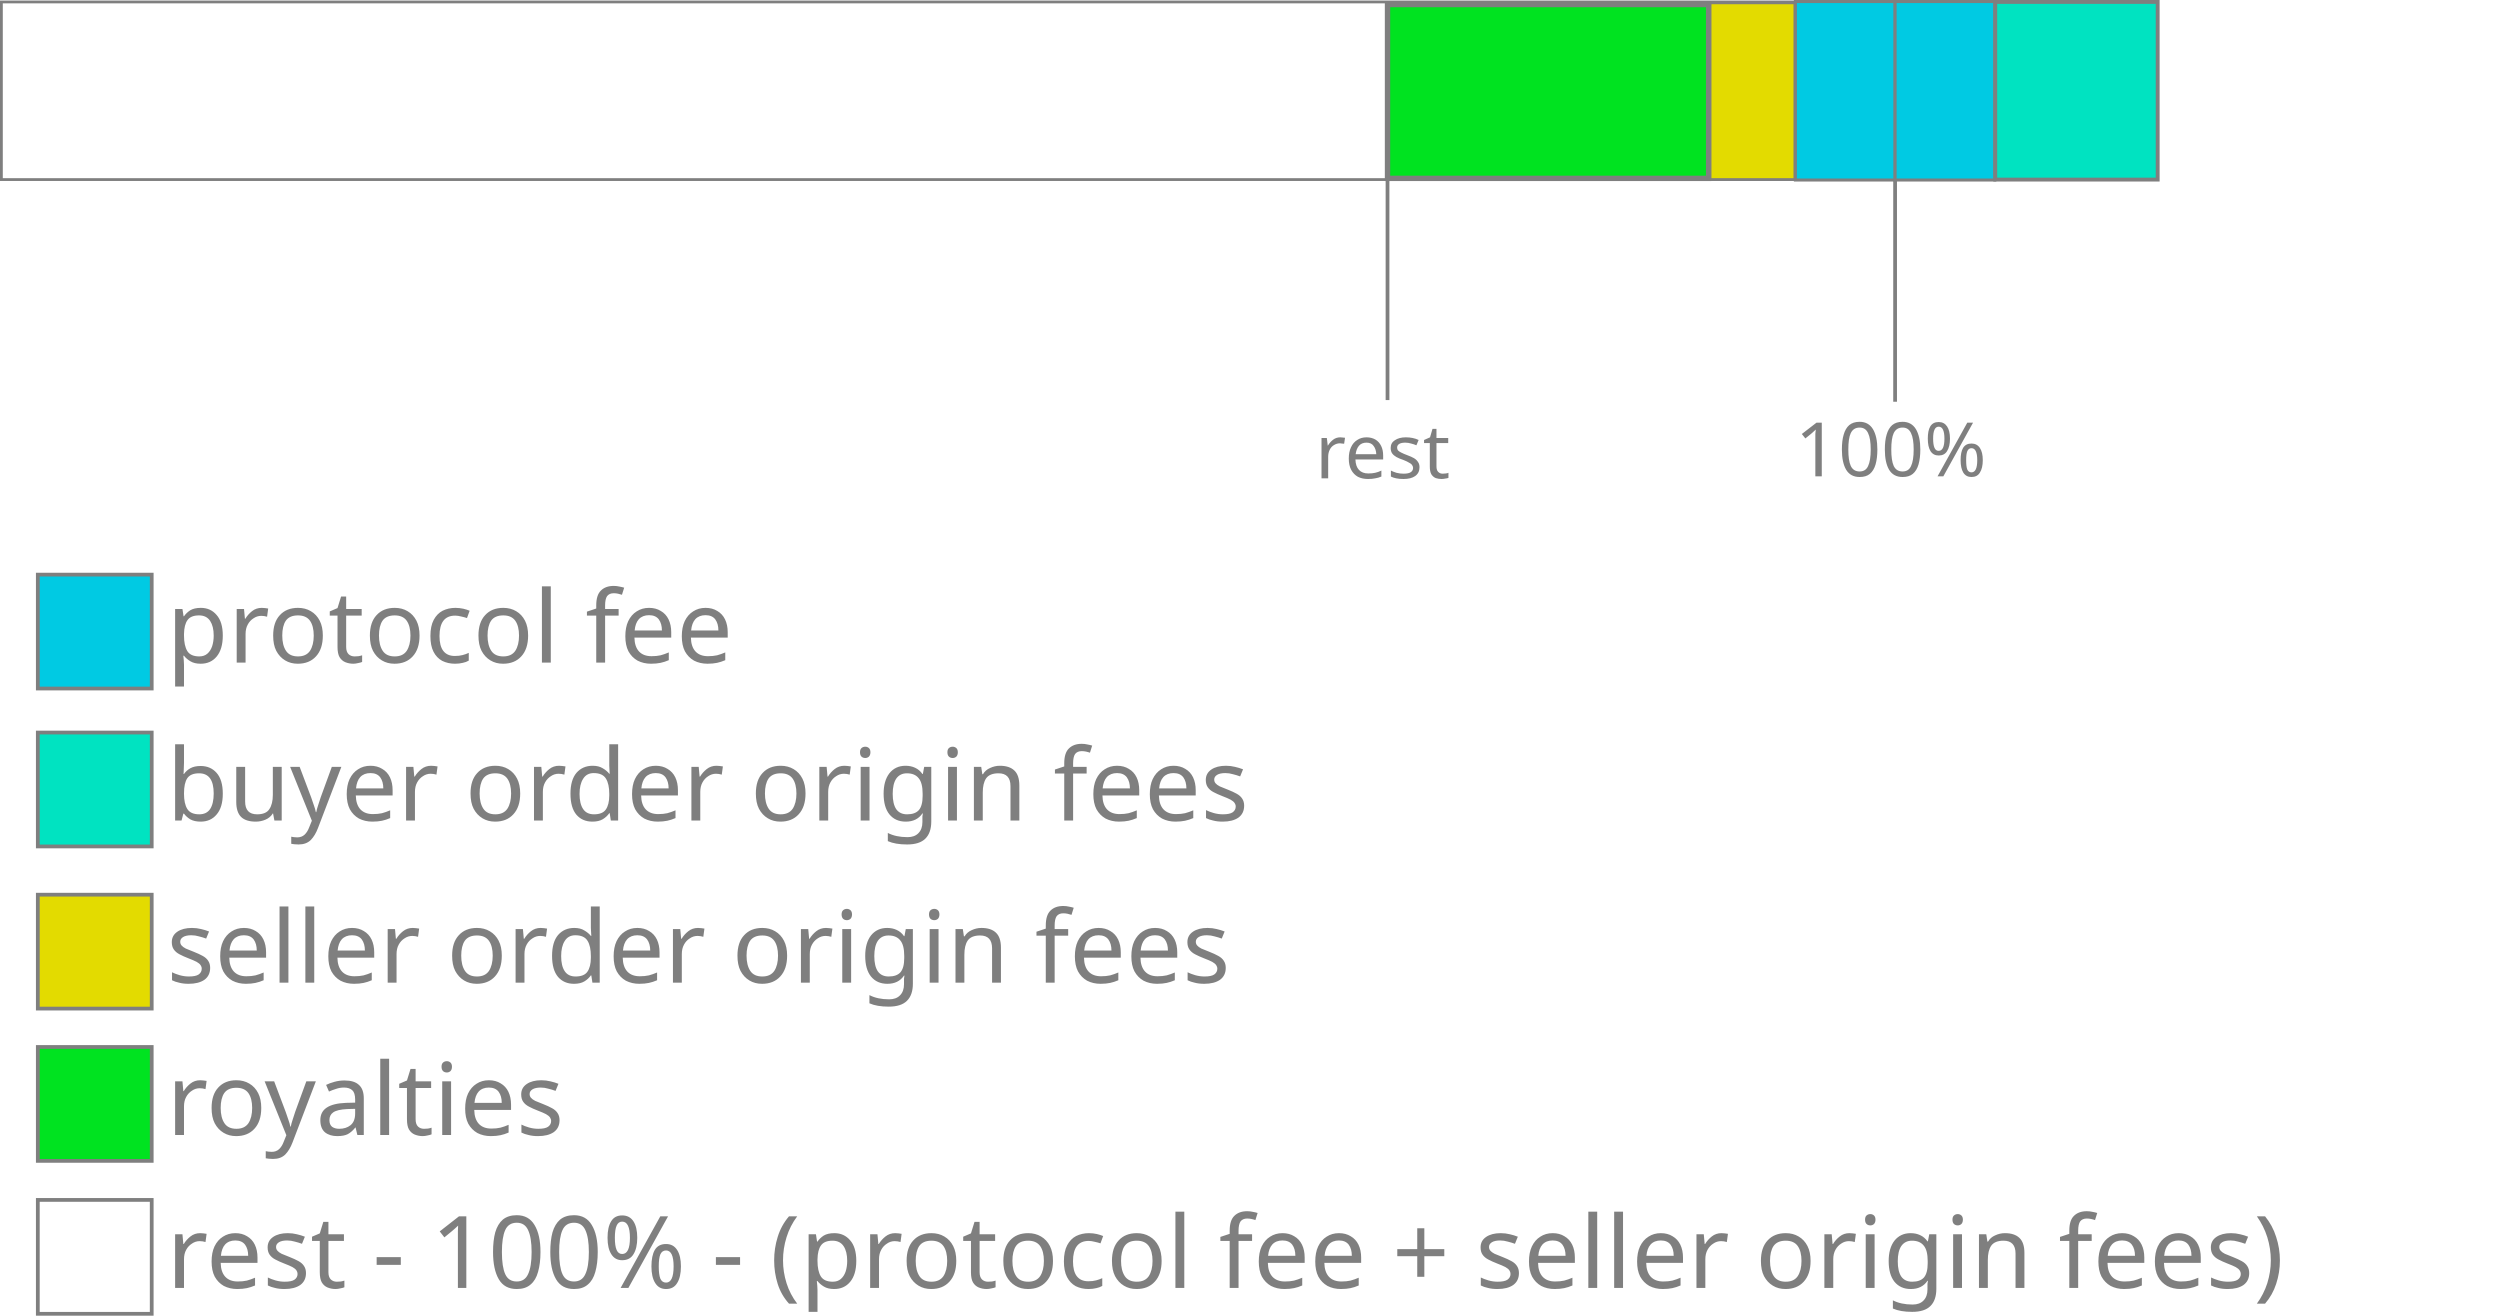
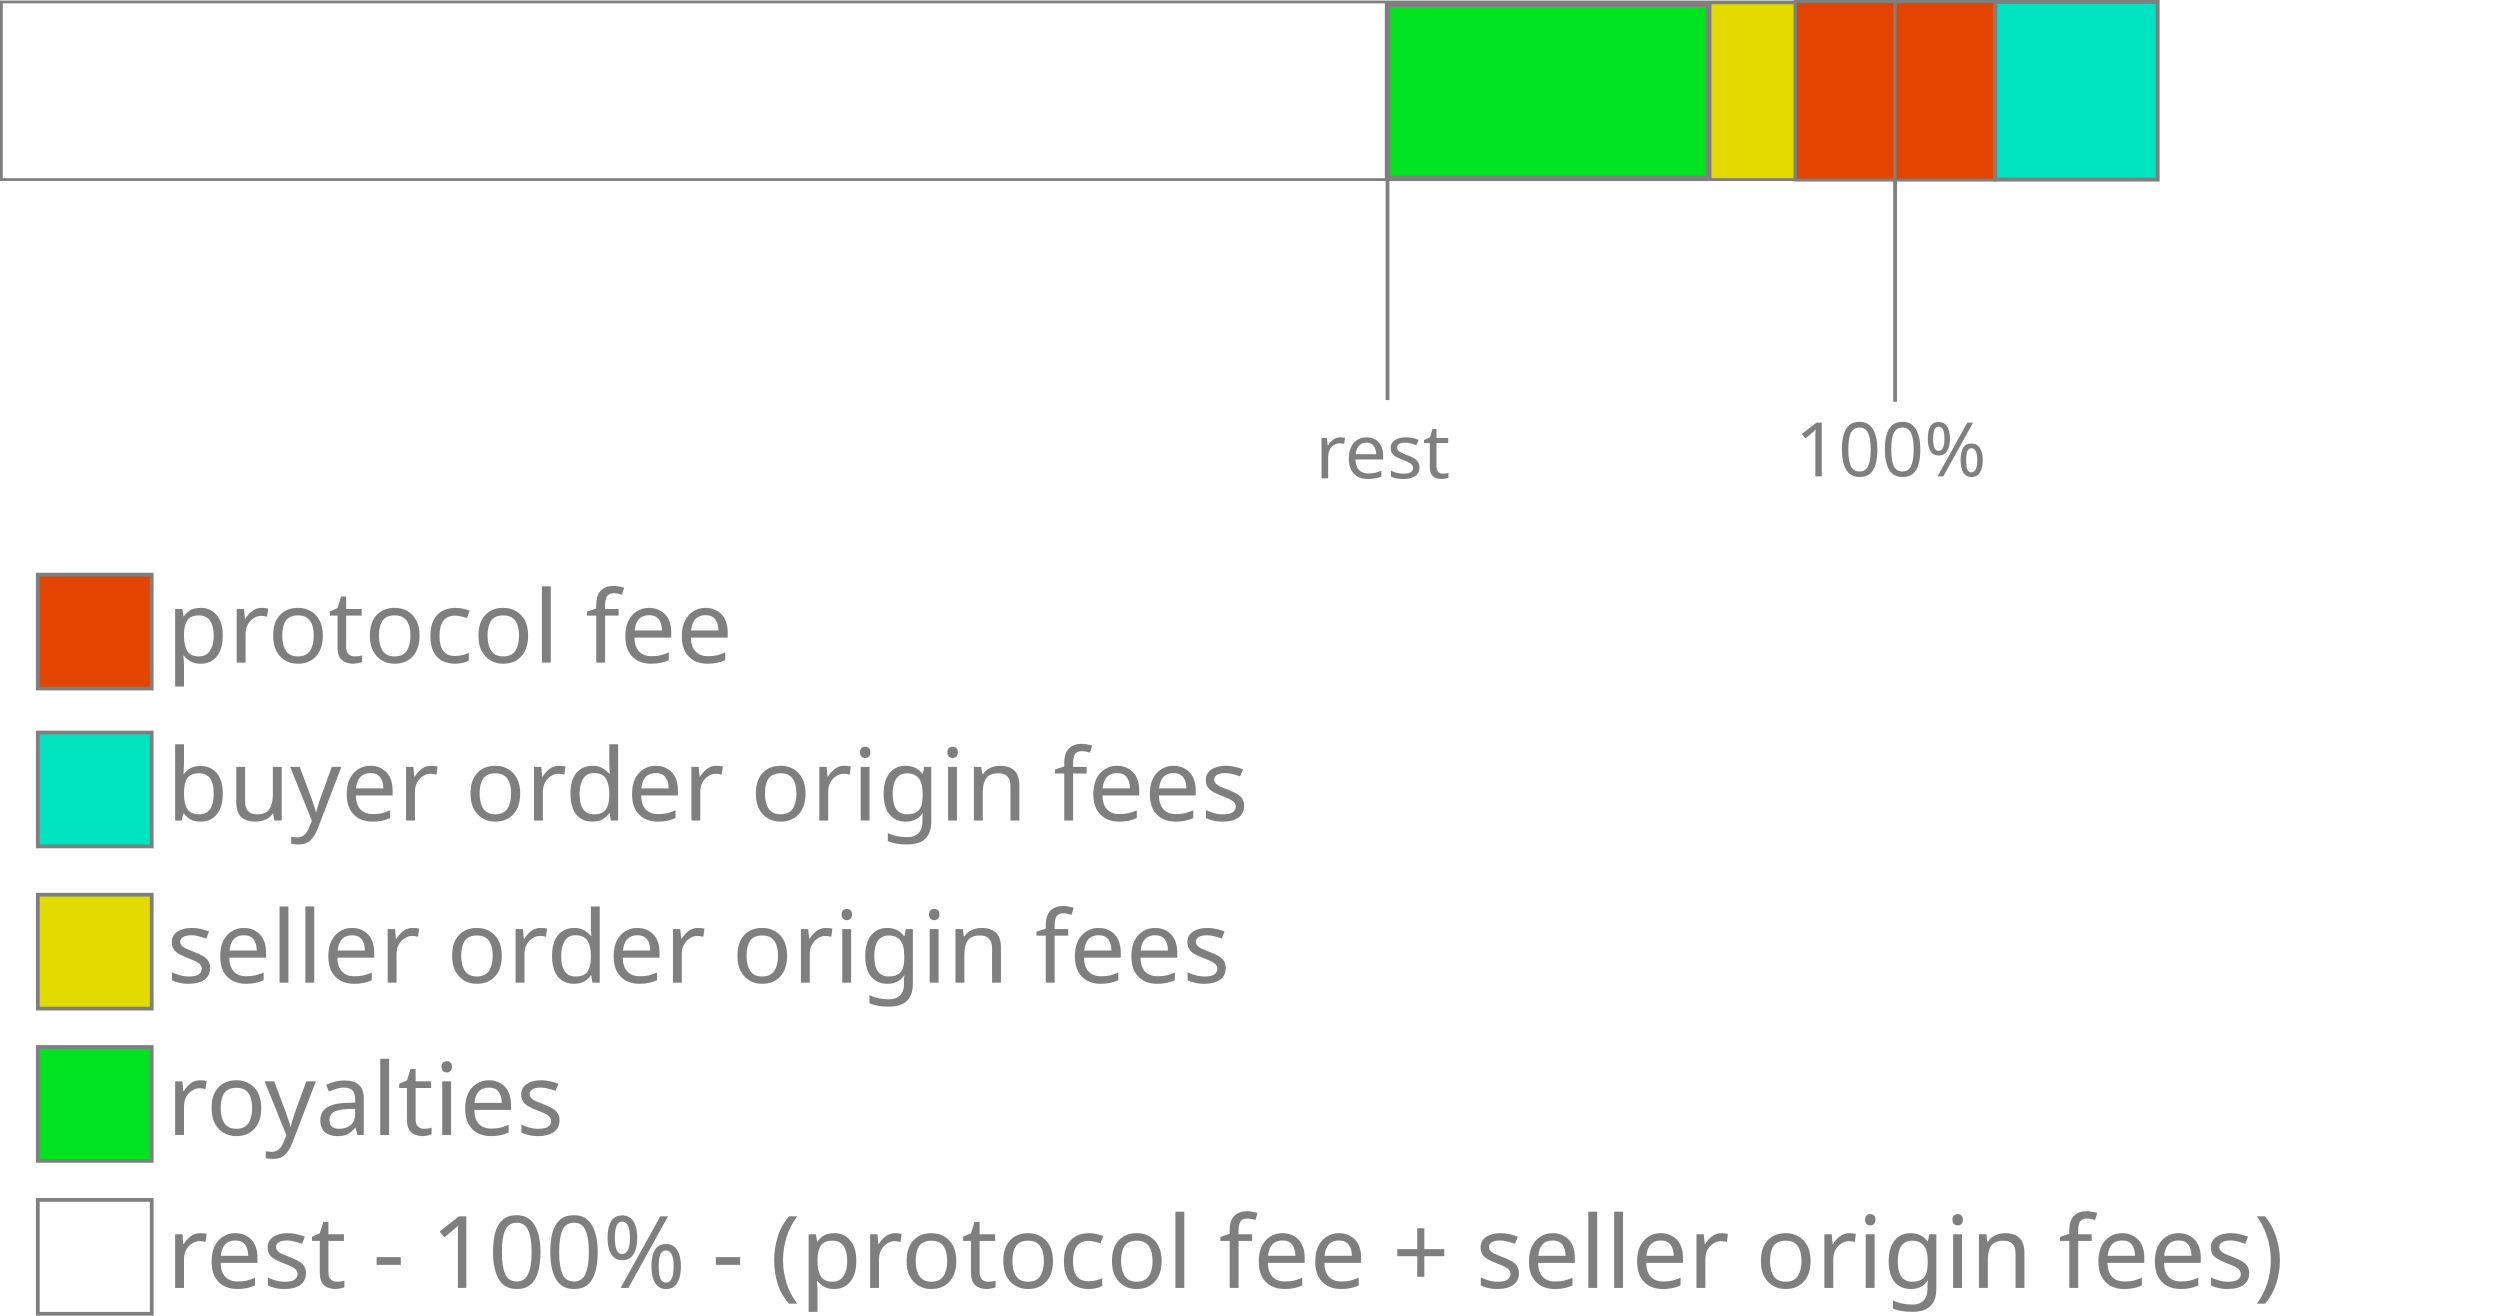
<svg xmlns="http://www.w3.org/2000/svg" width="176.198mm" height="92.729mm" viewBox="0 0 176.198 92.729" version="1.1" id="svg5">
  <defs id="defs2" />
  <g id="layer1" transform="translate(-13.8838,-10.51773)">
    <rect style="fill:none;stroke:#7f7f7f;stroke-width:0.197;stroke-miterlimit:4;stroke-dasharray:none;stroke-dashoffset:0;stroke-opacity:1" id="rect846" width="133.436" height="12.519" x="13.982" y="10.655" />
-     <rect style="fill:#00cae3;fill-opacity:1;stroke:#7f7f7f;stroke-width:0.214;stroke-miterlimit:4;stroke-dasharray:none;stroke-dashoffset:0;stroke-opacity:1" id="rect1019" width="7.029" height="12.58" x="140.42" y="10.625" />
-     <rect style="fill:#00cae3;fill-opacity:1;stroke:#7f7f7f;stroke-width:0.214;stroke-miterlimit:4;stroke-dasharray:none;stroke-dashoffset:0;stroke-opacity:1" id="rect1019-6" width="7.029" height="12.58" x="147.449" y="10.625" />
+     <rect style="fill:#E34500;fill-opacity:1;stroke:#7f7f7f;stroke-width:0.214;stroke-miterlimit:4;stroke-dasharray:none;stroke-dashoffset:0;stroke-opacity:1" id="rect1019" width="7.029" height="12.58" x="140.42" y="10.625" />
+     <rect style="fill:#E34500;fill-opacity:1;stroke:#7f7f7f;stroke-width:0.214;stroke-miterlimit:4;stroke-dasharray:none;stroke-dashoffset:0;stroke-opacity:1" id="rect1019-6" width="7.029" height="12.58" x="147.449" y="10.625" />
    <rect style="fill:#00e3c1;fill-opacity:1;stroke:#7f7f7f;stroke-width:0.273;stroke-miterlimit:4;stroke-dasharray:none;stroke-dashoffset:0;stroke-opacity:1" id="rect1019-6-7" width="11.447" height="12.521" x="154.508" y="10.654" />
    <rect style="fill:#e3db00;fill-opacity:1;stroke:#7f7f7f;stroke-width:0.197;stroke-miterlimit:4;stroke-dasharray:none;stroke-dashoffset:0;stroke-opacity:1" id="rect1019-6-7-5" width="5.996" height="12.455" x="134.39" y="10.717" />
    <rect style="fill:#00e320;fill-opacity:1;stroke:#7f7f7f;stroke-width:0.379;stroke-miterlimit:4;stroke-dasharray:none;stroke-dashoffset:0;stroke-opacity:1" id="rect1019-6-7-5-2" width="22.633" height="12.252" x="111.675" y="10.837" />
    <path style="fill:none;stroke:#7f7f7f;stroke-width:0.265px;stroke-linecap:butt;stroke-linejoin:miter;stroke-opacity:1" d="m 147.449,23.205 c 0,15.626 0,15.626 0,15.626" id="path2114" />
    <path style="fill:none;stroke:#7f7f7f;stroke-width:0.265px;stroke-linecap:butt;stroke-linejoin:miter;stroke-opacity:1" d="m 111.675,23.089 c 0,15.626 0,15.626 0,15.626" id="path2114-9" />
    <text xml:space="preserve" style="font-style:normal;font-weight:normal;font-size:5.292px;line-height:1.25;font-family:sans-serif;letter-spacing:0px;word-spacing:0px;fill:#7f7f7f;fill-opacity:1;stroke:none;stroke-width:0.265" x="140.406" y="44.091" id="text4706">
      <tspan id="tspan4704" style="font-size:5.292px;stroke-width:0.265" x="140.406" y="44.091">100%</tspan>
    </text>
    <text xml:space="preserve" style="font-style:normal;font-weight:normal;font-size:5.292px;line-height:1.25;font-family:sans-serif;letter-spacing:0px;word-spacing:0px;fill:#7f7f7f;fill-opacity:1;stroke:none;stroke-width:0.265" x="106.572" y="44.23" id="text4706-7">
      <tspan style="font-size:5.292px;stroke-width:0.265" x="106.572" y="44.23" id="tspan24241">rest</tspan>
    </text>
-     <rect style="fill:#00cae3;fill-opacity:1;stroke:#7f7f7f;stroke-width:0.265;stroke-miterlimit:4;stroke-dasharray:none;stroke-dashoffset:0;stroke-opacity:1" id="rect26764" width="8.027" height="8.027" x="16.549" y="51.017" />
+     <rect style="fill:#E34500;fill-opacity:1;stroke:#7f7f7f;stroke-width:0.265;stroke-miterlimit:4;stroke-dasharray:none;stroke-dashoffset:0;stroke-opacity:1" id="rect26764" width="8.027" height="8.027" x="16.549" y="51.017" />
    <text xml:space="preserve" style="font-style:normal;font-weight:normal;font-size:7.056px;line-height:1.25;font-family:sans-serif;letter-spacing:0px;word-spacing:0px;fill:#7f7f7f;fill-opacity:1;stroke:none;stroke-width:0.265" x="25.634" y="57.22" id="text32590">
      <tspan style="font-size:7.056px;stroke-width:0.265" x="25.634" y="57.22" id="tspan33494">protocol fee</tspan>
    </text>
    <rect style="fill:#00e3c1;fill-opacity:1;stroke:#7f7f7f;stroke-width:0.265;stroke-miterlimit:4;stroke-dasharray:none;stroke-dashoffset:0;stroke-opacity:1" id="rect26764-3" width="8.027" height="8.027" x="16.549" y="62.147" />
    <text xml:space="preserve" style="font-style:normal;font-weight:normal;font-size:7.056px;line-height:1.25;font-family:sans-serif;letter-spacing:0px;word-spacing:0px;fill:#7f7f7f;fill-opacity:1;stroke:none;stroke-width:0.265" x="25.634" y="68.349" id="text32590-6">
      <tspan style="font-size:7.056px;stroke-width:0.265" x="25.634" y="68.349" id="tspan33494-6">buyer order origin fees</tspan>
    </text>
    <rect style="fill:#e3db00;fill-opacity:1;stroke:#7f7f7f;stroke-width:0.265;stroke-miterlimit:4;stroke-dasharray:none;stroke-dashoffset:0;stroke-opacity:1" id="rect26764-2" width="8.027" height="8.027" x="16.549" y="73.575" />
    <text xml:space="preserve" style="font-style:normal;font-weight:normal;font-size:7.056px;line-height:1.25;font-family:sans-serif;letter-spacing:0px;word-spacing:0px;fill:#7f7f7f;fill-opacity:1;stroke:none;stroke-width:0.265" x="25.634" y="79.777" id="text32590-61">
      <tspan id="tspan32588-8" style="font-size:7.056px;stroke-width:0.265" x="25.634" y="79.777">seller order origin fees</tspan>
      <tspan style="font-size:7.056px;stroke-width:0.265" x="25.634" y="88.597" id="tspan33494-7" />
    </text>
    <rect style="fill:#00e320;fill-opacity:1;stroke:#7f7f7f;stroke-width:0.265;stroke-miterlimit:4;stroke-dasharray:none;stroke-dashoffset:0;stroke-opacity:1" id="rect26764-9" width="8.027" height="8.027" x="16.549" y="84.308" />
    <text xml:space="preserve" style="font-style:normal;font-weight:normal;font-size:7.056px;line-height:1.25;font-family:sans-serif;letter-spacing:0px;word-spacing:0px;fill:#7f7f7f;fill-opacity:1;stroke:none;stroke-width:0.265" x="25.634" y="90.51" id="text32590-2">
      <tspan id="tspan32588-02" style="font-size:7.056px;stroke-width:0.265" x="25.634" y="90.51">royalties</tspan>
      <tspan style="font-size:7.056px;stroke-width:0.265" x="25.634" y="99.33" id="tspan33494-3" />
    </text>
    <rect style="fill:none;fill-opacity:1;stroke:#7f7f7f;stroke-width:0.265;stroke-miterlimit:4;stroke-dasharray:none;stroke-dashoffset:0;stroke-opacity:1" id="rect26764-9-7" width="8.027" height="8.027" x="16.549" y="95.087" />
    <text xml:space="preserve" style="font-style:normal;font-weight:normal;font-size:7.056px;line-height:1.25;font-family:sans-serif;letter-spacing:0px;word-spacing:0px;fill:#7f7f7f;fill-opacity:1;stroke:none;stroke-width:0.265" x="25.634" y="101.29" id="text32590-2-5">
      <tspan style="font-size:7.056px;stroke-width:0.265" x="25.634" y="101.29" id="tspan33494-3-2">rest - 100% - (protocol fee + seller origin fees) </tspan>
    </text>
  </g>
</svg>
